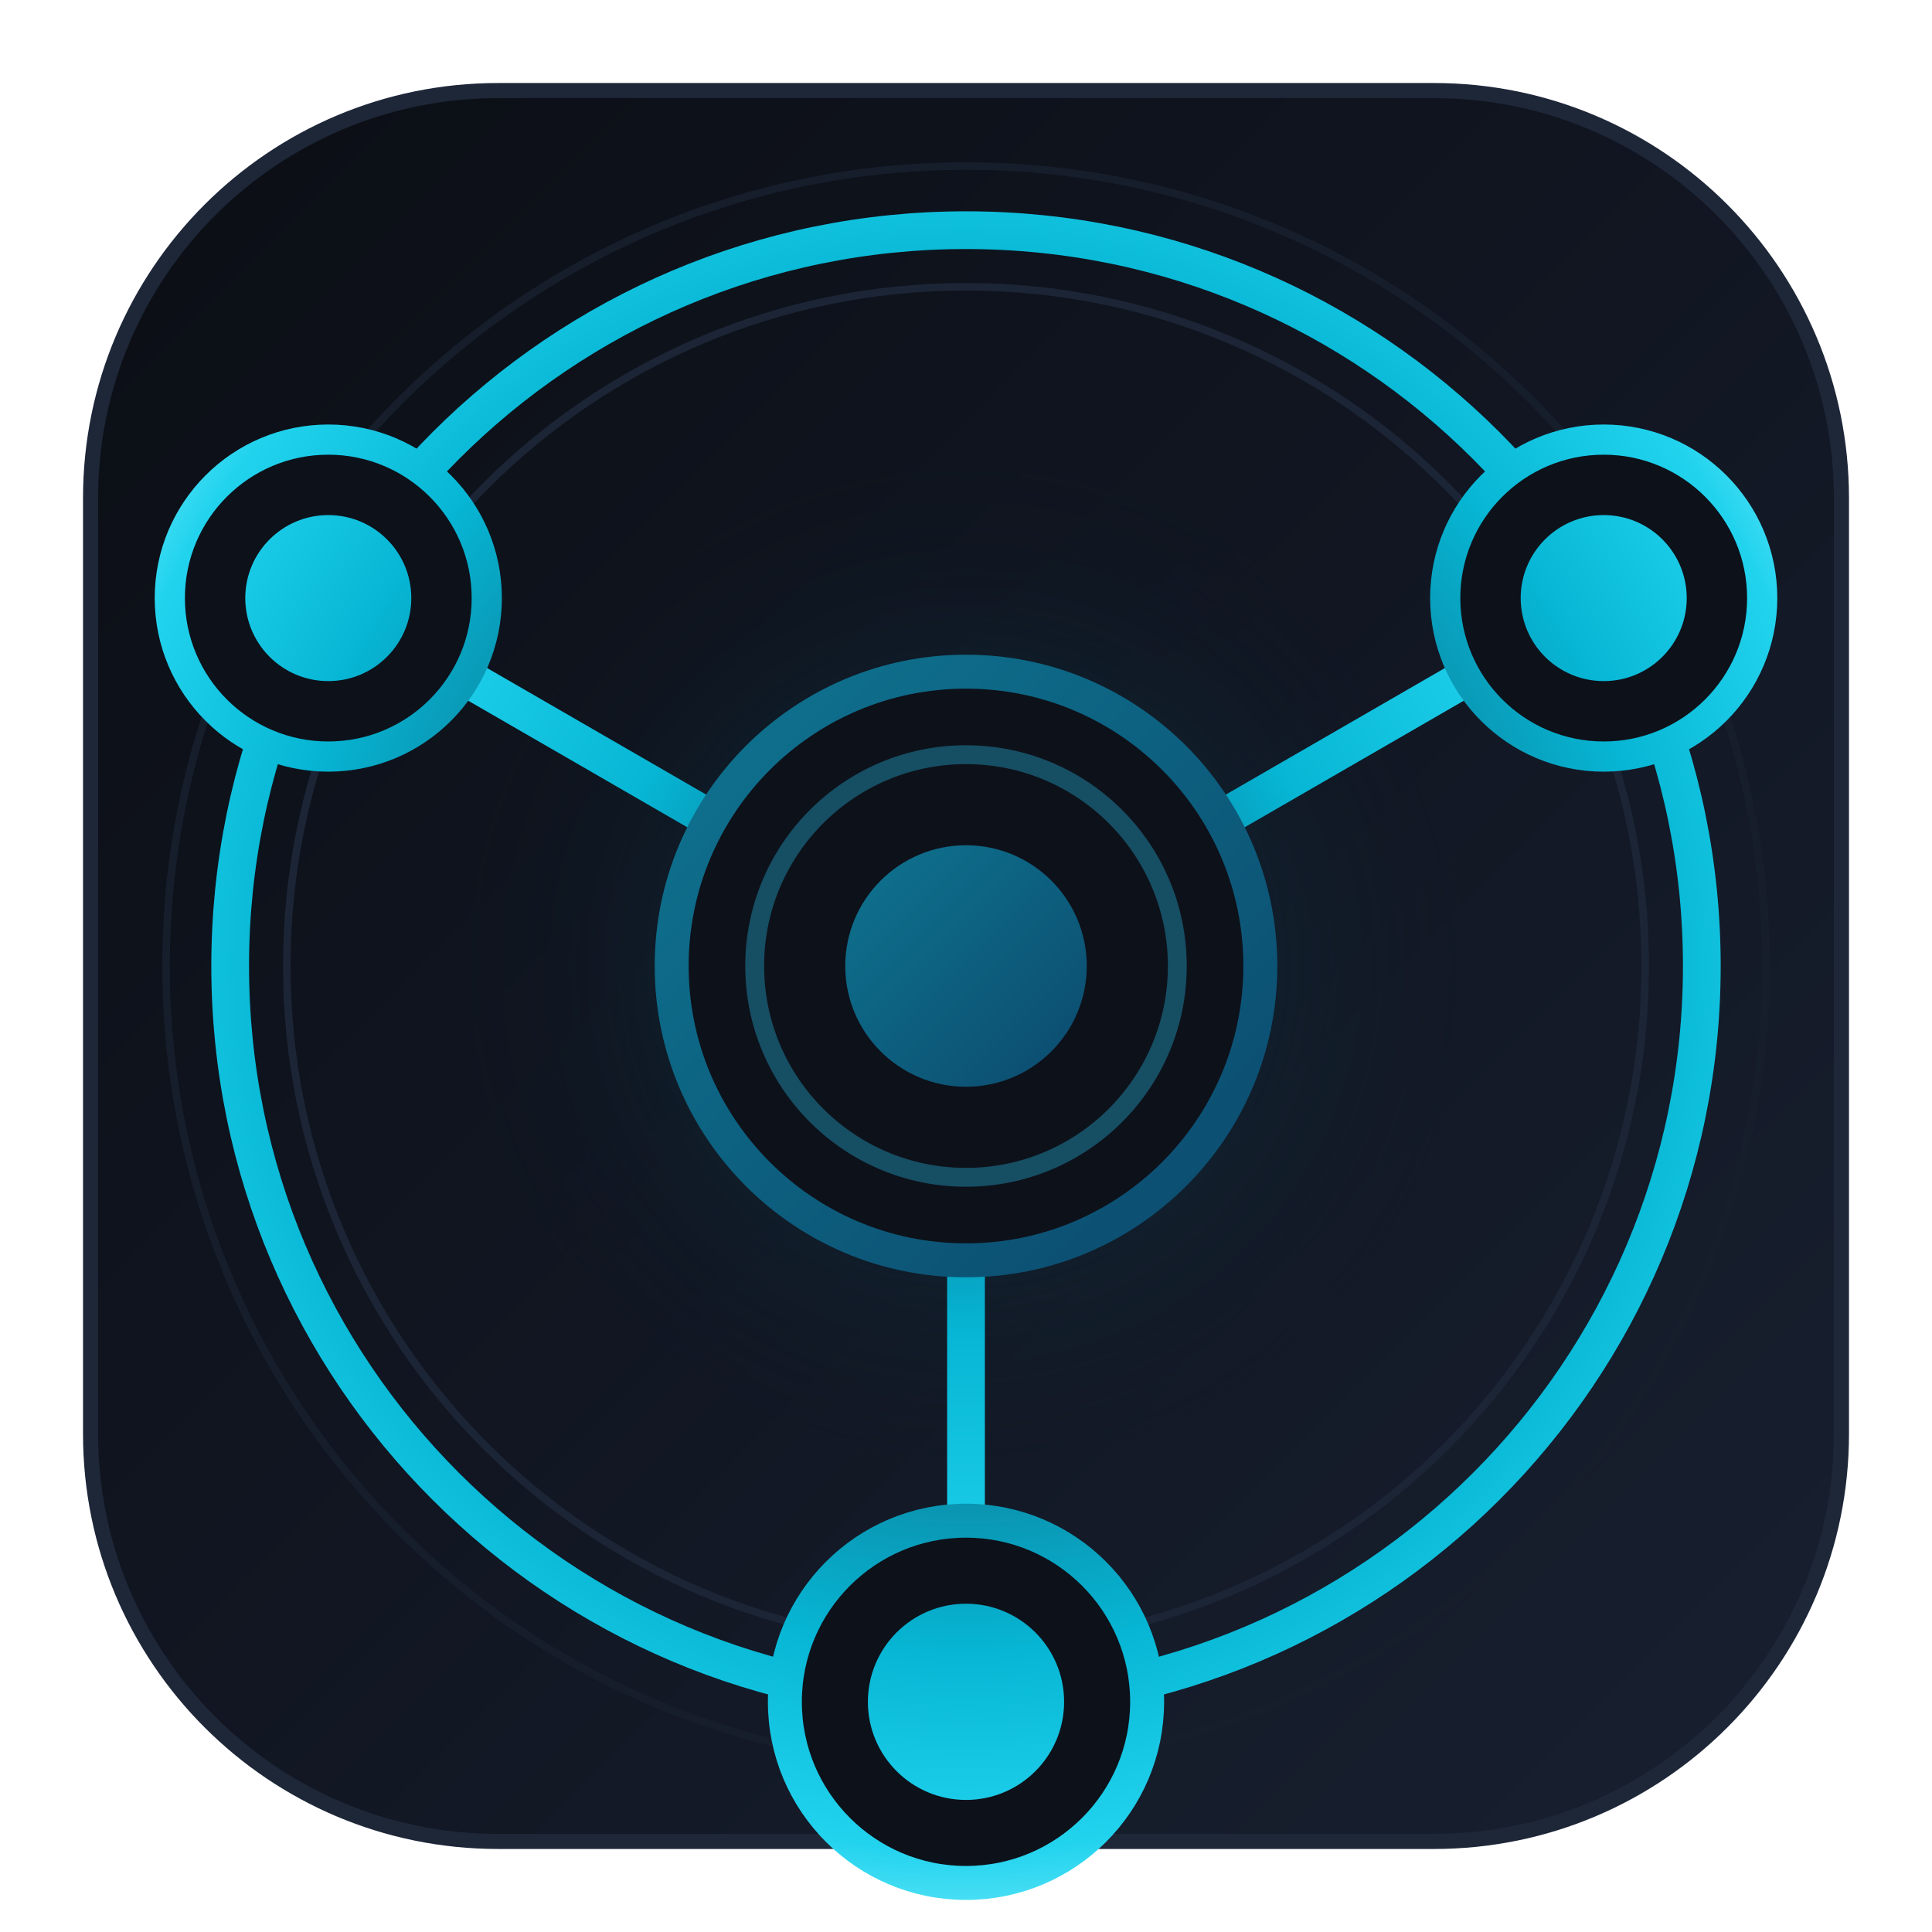
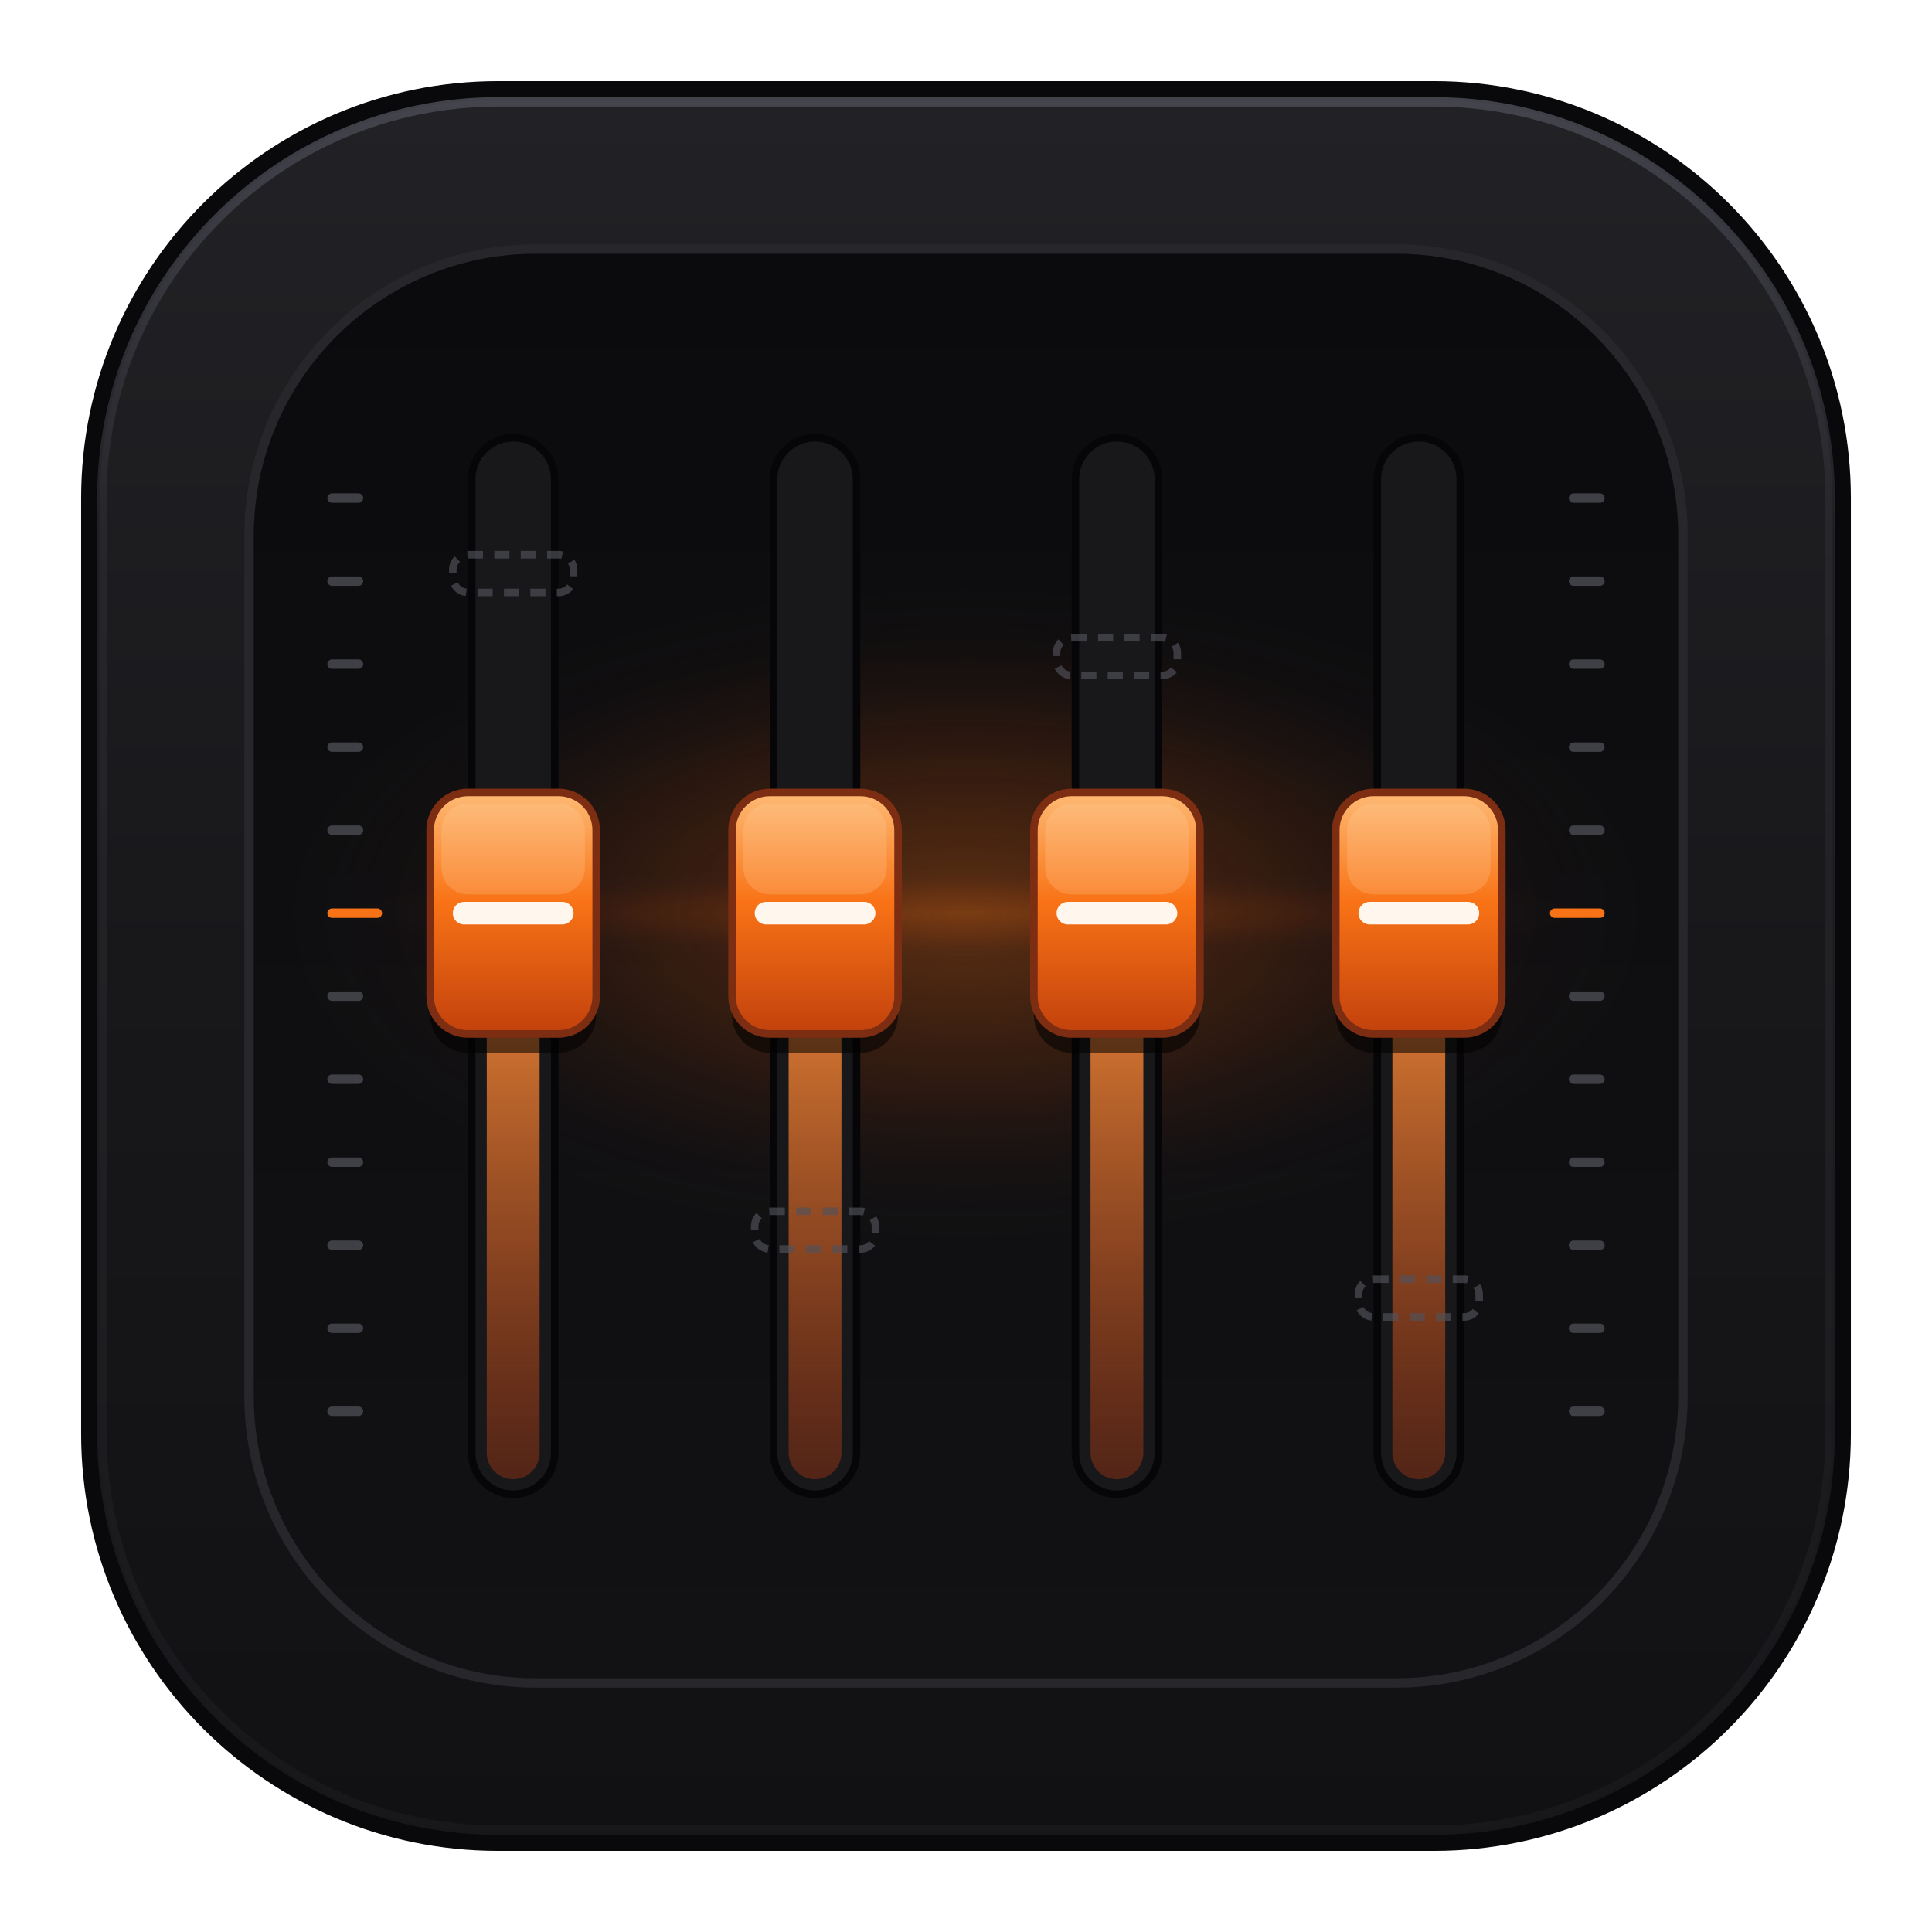
<svg xmlns="http://www.w3.org/2000/svg" viewBox="0 0 512 512" width="100%" height="100%">
  <defs>
-     <linearGradient id="bgGrad" x1="0%" y1="0%" x2="100%" y2="100%">
-       <stop offset="0%" stop-color="#0b0e14" />
-       <stop offset="50%" stop-color="#111622" />
-       <stop offset="100%" stop-color="#182030" />
+     <linearGradient id="cardBg" x1="0%" y1="0%" x2="0%" y2="100%">
+       <stop offset="0%" stop-color="#222226" />
+       <stop offset="50%" stop-color="#18181B" />
+       <stop offset="100%" stop-color="#111113" />
    </linearGradient>
-     <radialGradient id="radialFlow" cx="256" cy="256" r="260" gradientUnits="userSpaceOnUse">
-       <stop offset="0%" stop-color="#0C4A6E" />
-       <stop offset="40%" stop-color="#0E7490" />
-       <stop offset="70%" stop-color="#06B6D4" />
-       <stop offset="90%" stop-color="#22D3EE" />
-       <stop offset="100%" stop-color="#67E8F9" />
+     <linearGradient id="rimBevel" x1="0%" y1="0%" x2="0%" y2="100%">
+       <stop offset="0%" stop-color="#484852" stop-opacity="0.9" />
+       <stop offset="25%" stop-color="#2A2A2F" stop-opacity="0.7" />
+       <stop offset="100%" stop-color="#18181B" stop-opacity="0.9" />
+     </linearGradient>
+     <linearGradient id="copperVert" x1="0%" y1="0%" x2="0%" y2="100%">
+       <stop offset="0%" stop-color="#FDBA74" />
+       <stop offset="45%" stop-color="#F97316" />
+       <stop offset="100%" stop-color="#C2410C" />
+     </linearGradient>
+     <linearGradient id="copperDiag" x1="0%" y1="0%" x2="100%" y2="100%">
+       <stop offset="0%" stop-color="#FED7AA" />
+       <stop offset="40%" stop-color="#F97316" />
+       <stop offset="100%" stop-color="#C2410C" />
+     </linearGradient>
+     <radialGradient id="copperCore" cx="42%" cy="35%" r="65%">
+       <stop offset="0%" stop-color="#FED7AA" />
+       <stop offset="45%" stop-color="#F97316" />
+       <stop offset="100%" stop-color="#9A3412" />
    </radialGradient>
-     <linearGradient id="leftRayGrad" gradientUnits="userSpaceOnUse" x1="45" y1="134" x2="256" y2="256">
-       <stop offset="0%" stop-color="#67E8F9" />
-       <stop offset="30%" stop-color="#22D3EE" />
-       <stop offset="60%" stop-color="#06B6D4" />
-       <stop offset="100%" stop-color="#0C4A6E" />
+     <radialGradient id="copperGlow" cx="50%" cy="50%" r="50%">
+       <stop offset="0%" stop-color="#F97316" stop-opacity="0.34" />
+       <stop offset="55%" stop-color="#EA580C" stop-opacity="0.12" />
+       <stop offset="100%" stop-color="#141415" stop-opacity="0" />
+     </radialGradient>
+     <linearGradient id="bayBg" x1="0%" y1="0%" x2="0%" y2="100%">
+       <stop offset="0%" stop-color="#0B0B0D" />
+       <stop offset="100%" stop-color="#121215" />
    </linearGradient>
-     <linearGradient id="rightRayGrad" gradientUnits="userSpaceOnUse" x1="467" y1="134" x2="256" y2="256">
-       <stop offset="0%" stop-color="#67E8F9" />
-       <stop offset="30%" stop-color="#22D3EE" />
-       <stop offset="60%" stop-color="#06B6D4" />
-       <stop offset="100%" stop-color="#0C4A6E" />
+     <linearGradient id="railGlow" x1="0%" y1="0%" x2="100%" y2="0%">
+       <stop offset="0%" stop-color="#F97316" stop-opacity="0" />
+       <stop offset="20%" stop-color="#F97316" stop-opacity="0.75" />
+       <stop offset="50%" stop-color="#FDBA74" stop-opacity="0.95" />
+       <stop offset="80%" stop-color="#F97316" stop-opacity="0.75" />
+       <stop offset="100%" stop-color="#F97316" stop-opacity="0" />
    </linearGradient>
-     <linearGradient id="subRayGrad" gradientUnits="userSpaceOnUse" x1="256" y1="499" x2="256" y2="256">
-       <stop offset="0%" stop-color="#67E8F9" />
-       <stop offset="30%" stop-color="#22D3EE" />
-       <stop offset="60%" stop-color="#06B6D4" />
-       <stop offset="100%" stop-color="#0C4A6E" />
+     <linearGradient id="trackFill" x1="0%" y1="0%" x2="0%" y2="100%">
+       <stop offset="0%" stop-color="#FB923C" />
+       <stop offset="100%" stop-color="#9A3412" stop-opacity="0.45" />
    </linearGradient>
-     <radialGradient id="coreAcousticGrad" cx="50%" cy="50%" r="50%">
-       <stop offset="0%" stop-color="#0C4A6E" stop-opacity="0.45" />
-       <stop offset="60%" stop-color="#083344" stop-opacity="0.20" />
-       <stop offset="100%" stop-color="#111622" stop-opacity="0" />
-     </radialGradient>
-     <linearGradient id="coreRingGrad" x1="0%" y1="0%" x2="100%" y2="100%">
-       <stop offset="0%" stop-color="#0E7490" />
-       <stop offset="100%" stop-color="#0C4A6E" />
-     </linearGradient>
-     <radialGradient id="leftNodeStroke" cx="256" cy="256" r="260" gradientUnits="userSpaceOnUse">
-       <stop offset="0%" stop-color="#0E7490" />
-       <stop offset="70%" stop-color="#22D3EE" />
-       <stop offset="100%" stop-color="#67E8F9" />
-     </radialGradient>
-     <radialGradient id="leftNodeFill" cx="256" cy="256" r="260" gradientUnits="userSpaceOnUse">
-       <stop offset="0%" stop-color="#0E7490" />
-       <stop offset="70%" stop-color="#22D3EE" />
-       <stop offset="100%" stop-color="#67E8F9" />
-     </radialGradient>
  </defs>
-   <rect x="24" y="24" width="464" height="464" rx="108" fill="url(#bgGrad)" stroke="#1e2738" stroke-width="4" />
-   <circle cx="256" cy="256" r="212" fill="none" stroke="#161e2c" stroke-width="2" />
-   <circle cx="256" cy="256" r="180" fill="none" stroke="#1c2536" stroke-width="2" />
-   <circle cx="256" cy="256" r="138" fill="url(#coreAcousticGrad)" />
-   <circle cx="256" cy="256" r="195" fill="none" stroke="url(#radialFlow)" stroke-width="10" />
-   <line x1="87" y1="158.5" x2="190" y2="218" stroke="url(#leftRayGrad)" stroke-width="10" stroke-linecap="round" />
-   <line x1="425" y1="158.5" x2="322" y2="218" stroke="url(#rightRayGrad)" stroke-width="10" stroke-linecap="round" />
-   <line x1="256" y1="451" x2="256" y2="334" stroke="url(#subRayGrad)" stroke-width="10" stroke-linecap="round" />
-   <circle cx="256" cy="256" r="78" fill="#0d111a" stroke="url(#coreRingGrad)" stroke-width="9" />
-   <circle cx="256" cy="256" r="56" fill="none" stroke="#164e63" stroke-width="5" />
-   <circle cx="256" cy="256" r="32" fill="url(#coreRingGrad)" />
-   <circle cx="87" cy="158.5" r="42" fill="#0d111a" stroke="url(#radialFlow)" stroke-width="8" />
-   <circle cx="87" cy="158.5" r="22" fill="url(#radialFlow)" />
-   <circle cx="425" cy="158.5" r="42" fill="#0d111a" stroke="url(#radialFlow)" stroke-width="8" />
-   <circle cx="425" cy="158.5" r="22" fill="url(#radialFlow)" />
-   <circle cx="256" cy="451" r="48" fill="#0d111a" stroke="url(#radialFlow)" stroke-width="9" />
-   <circle cx="256" cy="451" r="26" fill="url(#radialFlow)" />
+   <rect x="24" y="24" width="464" height="464" rx="108" fill="url(#cardBg)" stroke="#09090B" stroke-width="5" />
+   <rect x="27" y="27" width="458" height="458" rx="105" fill="none" stroke="url(#rimBevel)" stroke-width="2.5" />
+   <rect x="66" y="66" width="380" height="380" rx="76" fill="url(#bayBg)" stroke="#26262B" stroke-width="2.5" />
+   <ellipse cx="256" cy="242" rx="185" ry="90" fill="url(#copperGlow)" />
+   <line x1="88" y1="132" x2="95" y2="132" stroke="#3F3F46" stroke-width="2.5" stroke-linecap="round" />
+   <line x1="417" y1="132" x2="424" y2="132" stroke="#3F3F46" stroke-width="2.5" stroke-linecap="round" />
+   <line x1="88" y1="154" x2="95" y2="154" stroke="#3F3F46" stroke-width="2.5" stroke-linecap="round" />
+   <line x1="417" y1="154" x2="424" y2="154" stroke="#3F3F46" stroke-width="2.5" stroke-linecap="round" />
+   <line x1="88" y1="176" x2="95" y2="176" stroke="#3F3F46" stroke-width="2.5" stroke-linecap="round" />
+   <line x1="417" y1="176" x2="424" y2="176" stroke="#3F3F46" stroke-width="2.5" stroke-linecap="round" />
+   <line x1="88" y1="198" x2="95" y2="198" stroke="#3F3F46" stroke-width="2.5" stroke-linecap="round" />
+   <line x1="417" y1="198" x2="424" y2="198" stroke="#3F3F46" stroke-width="2.5" stroke-linecap="round" />
+   <line x1="88" y1="220" x2="95" y2="220" stroke="#3F3F46" stroke-width="2.5" stroke-linecap="round" />
+   <line x1="417" y1="220" x2="424" y2="220" stroke="#3F3F46" stroke-width="2.5" stroke-linecap="round" />
+   <line x1="88" y1="242" x2="100" y2="242" stroke="#F97316" stroke-width="2.5" stroke-linecap="round" />
+   <line x1="412" y1="242" x2="424" y2="242" stroke="#F97316" stroke-width="2.5" stroke-linecap="round" />
+   <line x1="88" y1="264" x2="95" y2="264" stroke="#3F3F46" stroke-width="2.5" stroke-linecap="round" />
+   <line x1="417" y1="264" x2="424" y2="264" stroke="#3F3F46" stroke-width="2.5" stroke-linecap="round" />
+   <line x1="88" y1="286" x2="95" y2="286" stroke="#3F3F46" stroke-width="2.5" stroke-linecap="round" />
+   <line x1="417" y1="286" x2="424" y2="286" stroke="#3F3F46" stroke-width="2.5" stroke-linecap="round" />
+   <line x1="88" y1="308" x2="95" y2="308" stroke="#3F3F46" stroke-width="2.5" stroke-linecap="round" />
+   <line x1="417" y1="308" x2="424" y2="308" stroke="#3F3F46" stroke-width="2.5" stroke-linecap="round" />
+   <line x1="88" y1="330" x2="95" y2="330" stroke="#3F3F46" stroke-width="2.5" stroke-linecap="round" />
+   <line x1="417" y1="330" x2="424" y2="330" stroke="#3F3F46" stroke-width="2.5" stroke-linecap="round" />
+   <line x1="88" y1="352" x2="95" y2="352" stroke="#3F3F46" stroke-width="2.5" stroke-linecap="round" />
+   <line x1="417" y1="352" x2="424" y2="352" stroke="#3F3F46" stroke-width="2.5" stroke-linecap="round" />
+   <line x1="88" y1="374" x2="95" y2="374" stroke="#3F3F46" stroke-width="2.5" stroke-linecap="round" />
+   <line x1="417" y1="374" x2="424" y2="374" stroke="#3F3F46" stroke-width="2.5" stroke-linecap="round" />
+   <rect x="125" y="116" width="22" height="280" rx="11" fill="#18181B" stroke="#060608" stroke-width="2" />
+   <rect x="129" y="242" width="14" height="150" rx="7" fill="url(#trackFill)" />
+   <rect x="120" y="147" width="32" height="10" rx="4" fill="none" stroke="#52525B" stroke-width="2" stroke-dasharray="4 3" opacity="0.65" />
+   <rect x="205" y="116" width="22" height="280" rx="11" fill="#18181B" stroke="#060608" stroke-width="2" />
+   <rect x="209" y="242" width="14" height="150" rx="7" fill="url(#trackFill)" />
+   <rect x="200" y="321" width="32" height="10" rx="4" fill="none" stroke="#52525B" stroke-width="2" stroke-dasharray="4 3" opacity="0.65" />
+   <rect x="285" y="116" width="22" height="280" rx="11" fill="#18181B" stroke="#060608" stroke-width="2" />
+   <rect x="289" y="242" width="14" height="150" rx="7" fill="url(#trackFill)" />
+   <rect x="280" y="169" width="32" height="10" rx="4" fill="none" stroke="#52525B" stroke-width="2" stroke-dasharray="4 3" opacity="0.65" />
+   <rect x="365" y="116" width="22" height="280" rx="11" fill="#18181B" stroke="#060608" stroke-width="2" />
+   <rect x="369" y="242" width="14" height="150" rx="7" fill="url(#trackFill)" />
+   <rect x="360" y="339" width="32" height="10" rx="4" fill="none" stroke="#52525B" stroke-width="2" stroke-dasharray="4 3" opacity="0.65" />
+   <rect x="82" y="230" width="348" height="24" fill="url(#copperGlow)" opacity="0.55" />
+   <line x1="94" y1="242" x2="418" y2="242" stroke="url(#railGlow)" stroke-width="4" stroke-linecap="round" />
+   <rect x="114" y="215" width="44" height="64" rx="10" fill="#000000" opacity="0.55" />
+   <rect x="114" y="210" width="44" height="64" rx="10" fill="url(#copperVert)" stroke="#7C2D12" stroke-width="2" />
+   <rect x="117" y="213" width="38" height="24" rx="7" fill="#FED7AA" opacity="0.22" />
+   <rect x="120" y="239" width="32" height="6" rx="3" fill="#FFF7ED" />
+   <rect x="194" y="215" width="44" height="64" rx="10" fill="#000000" opacity="0.55" />
+   <rect x="194" y="210" width="44" height="64" rx="10" fill="url(#copperVert)" stroke="#7C2D12" stroke-width="2" />
+   <rect x="197" y="213" width="38" height="24" rx="7" fill="#FED7AA" opacity="0.22" />
+   <rect x="200" y="239" width="32" height="6" rx="3" fill="#FFF7ED" />
+   <rect x="274" y="215" width="44" height="64" rx="10" fill="#000000" opacity="0.55" />
+   <rect x="274" y="210" width="44" height="64" rx="10" fill="url(#copperVert)" stroke="#7C2D12" stroke-width="2" />
+   <rect x="277" y="213" width="38" height="24" rx="7" fill="#FED7AA" opacity="0.22" />
+   <rect x="280" y="239" width="32" height="6" rx="3" fill="#FFF7ED" />
+   <rect x="354" y="215" width="44" height="64" rx="10" fill="#000000" opacity="0.55" />
+   <rect x="354" y="210" width="44" height="64" rx="10" fill="url(#copperVert)" stroke="#7C2D12" stroke-width="2" />
+   <rect x="357" y="213" width="38" height="24" rx="7" fill="#FED7AA" opacity="0.22" />
+   <rect x="360" y="239" width="32" height="6" rx="3" fill="#FFF7ED" />
</svg>
